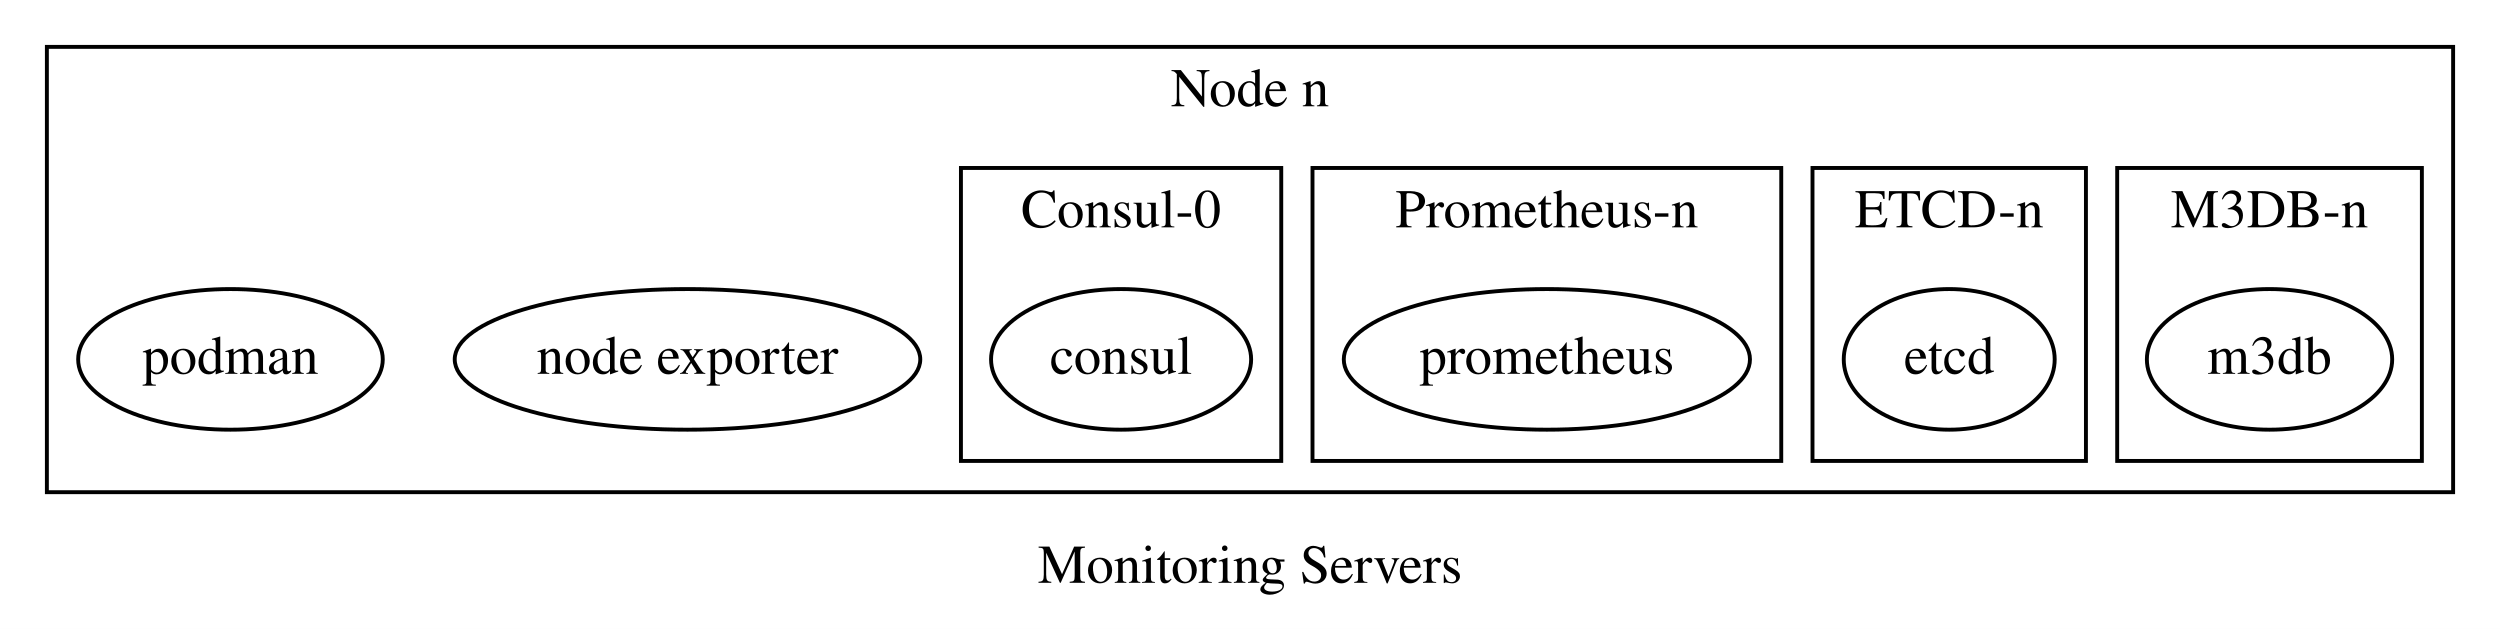
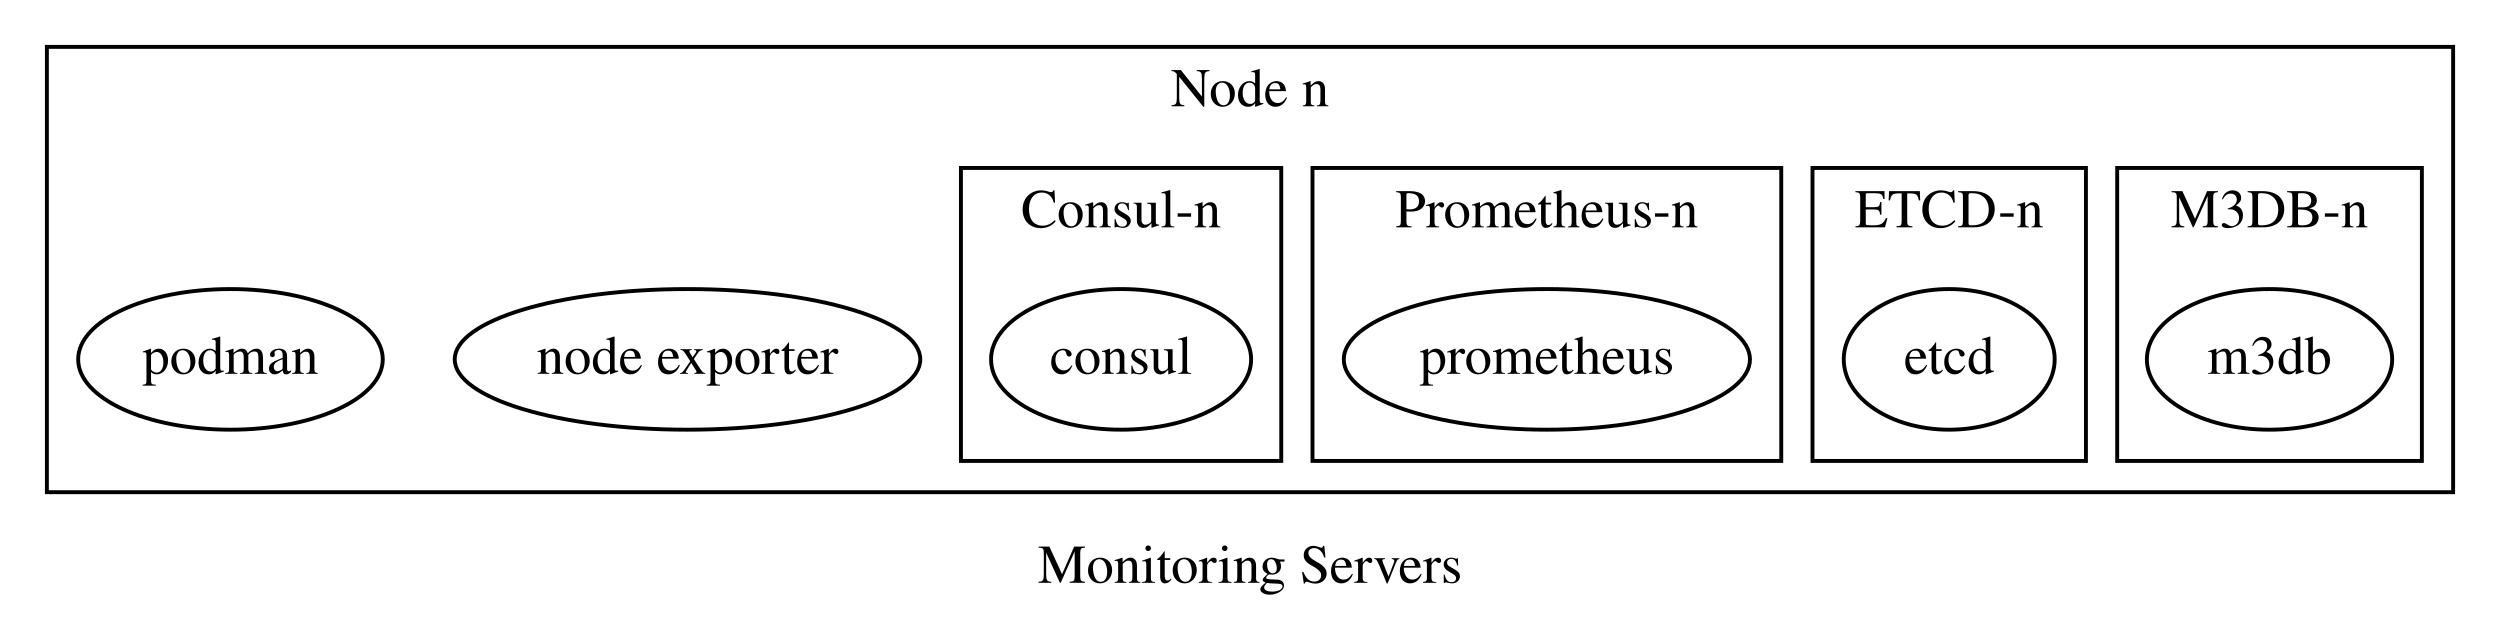
<svg xmlns="http://www.w3.org/2000/svg" width="640pt" height="161pt" viewBox="0.00 0.00 640.00 161.00">
  <g id="graph0" class="graph" transform="scale(1 1) rotate(0) translate(4 157)">
    <polygon fill="white" stroke="transparent" points="-4,4 -4,-157 636,-157 636,4 -4,4" />
    <text text-anchor="middle" x="316" y="-7.8" font-family="Times,serif" font-size="14.00">Monitoring Servers</text>
    <g id="clust1" class="cluster">
      <polygon fill="none" stroke="black" points="8,-31 8,-145 624,-145 624,-31 8,-31" />
      <text text-anchor="middle" x="316" y="-129.8" font-family="Times,serif" font-size="14.00">Node n</text>
    </g>
    <g id="clust3" class="cluster">
      <polygon fill="none" stroke="black" points="538,-39 538,-114 616,-114 616,-39 538,-39" />
      <text text-anchor="middle" x="577" y="-98.8" font-family="Times,serif" font-size="14.00">M3DB-n</text>
    </g>
    <g id="clust4" class="cluster">
      <polygon fill="none" stroke="black" points="460,-39 460,-114 530,-114 530,-39 460,-39" />
      <text text-anchor="middle" x="495" y="-98.8" font-family="Times,serif" font-size="14.00">ETCD-n</text>
    </g>
    <g id="clust5" class="cluster">
      <polygon fill="none" stroke="black" points="332,-39 332,-114 452,-114 452,-39 332,-39" />
      <text text-anchor="middle" x="392" y="-98.8" font-family="Times,serif" font-size="14.00">Prometheus-n</text>
    </g>
    <g id="clust6" class="cluster">
      <polygon fill="none" stroke="black" points="242,-39 242,-114 324,-114 324,-39 242,-39" />
-       <text text-anchor="middle" x="283" y="-98.8" font-family="Times,serif" font-size="14.00">Consul-0</text>
+       <text text-anchor="middle" x="283" y="-98.8" font-family="Times,serif" font-size="14.00">Consul-n</text>
    </g>
    <g id="node1" class="node">
      <ellipse fill="none" stroke="black" cx="172" cy="-65" rx="59.59" ry="18" />
      <text text-anchor="middle" x="172" y="-61.3" font-family="Times,serif" font-size="14.00">node exporter</text>
    </g>
    <g id="node2" class="node">
      <ellipse fill="none" stroke="black" cx="55" cy="-65" rx="38.99" ry="18" />
      <text text-anchor="middle" x="55" y="-61.3" font-family="Times,serif" font-size="14.00">podman</text>
    </g>
    <g id="node3" class="node">
      <ellipse fill="none" stroke="black" cx="577" cy="-65" rx="31.4" ry="18" />
      <text text-anchor="middle" x="577" y="-61.3" font-family="Times,serif" font-size="14.00">m3db</text>
    </g>
    <g id="node4" class="node">
      <ellipse fill="none" stroke="black" cx="495" cy="-65" rx="27" ry="18" />
      <text text-anchor="middle" x="495" y="-61.3" font-family="Times,serif" font-size="14.00">etcd</text>
    </g>
    <g id="node5" class="node">
      <ellipse fill="none" stroke="black" cx="392" cy="-65" rx="51.99" ry="18" />
      <text text-anchor="middle" x="392" y="-61.3" font-family="Times,serif" font-size="14.00">prometheus</text>
    </g>
    <g id="node6" class="node">
      <ellipse fill="none" stroke="black" cx="283" cy="-65" rx="33.29" ry="18" />
      <text text-anchor="middle" x="283" y="-61.3" font-family="Times,serif" font-size="14.00">consul</text>
    </g>
  </g>
</svg>
